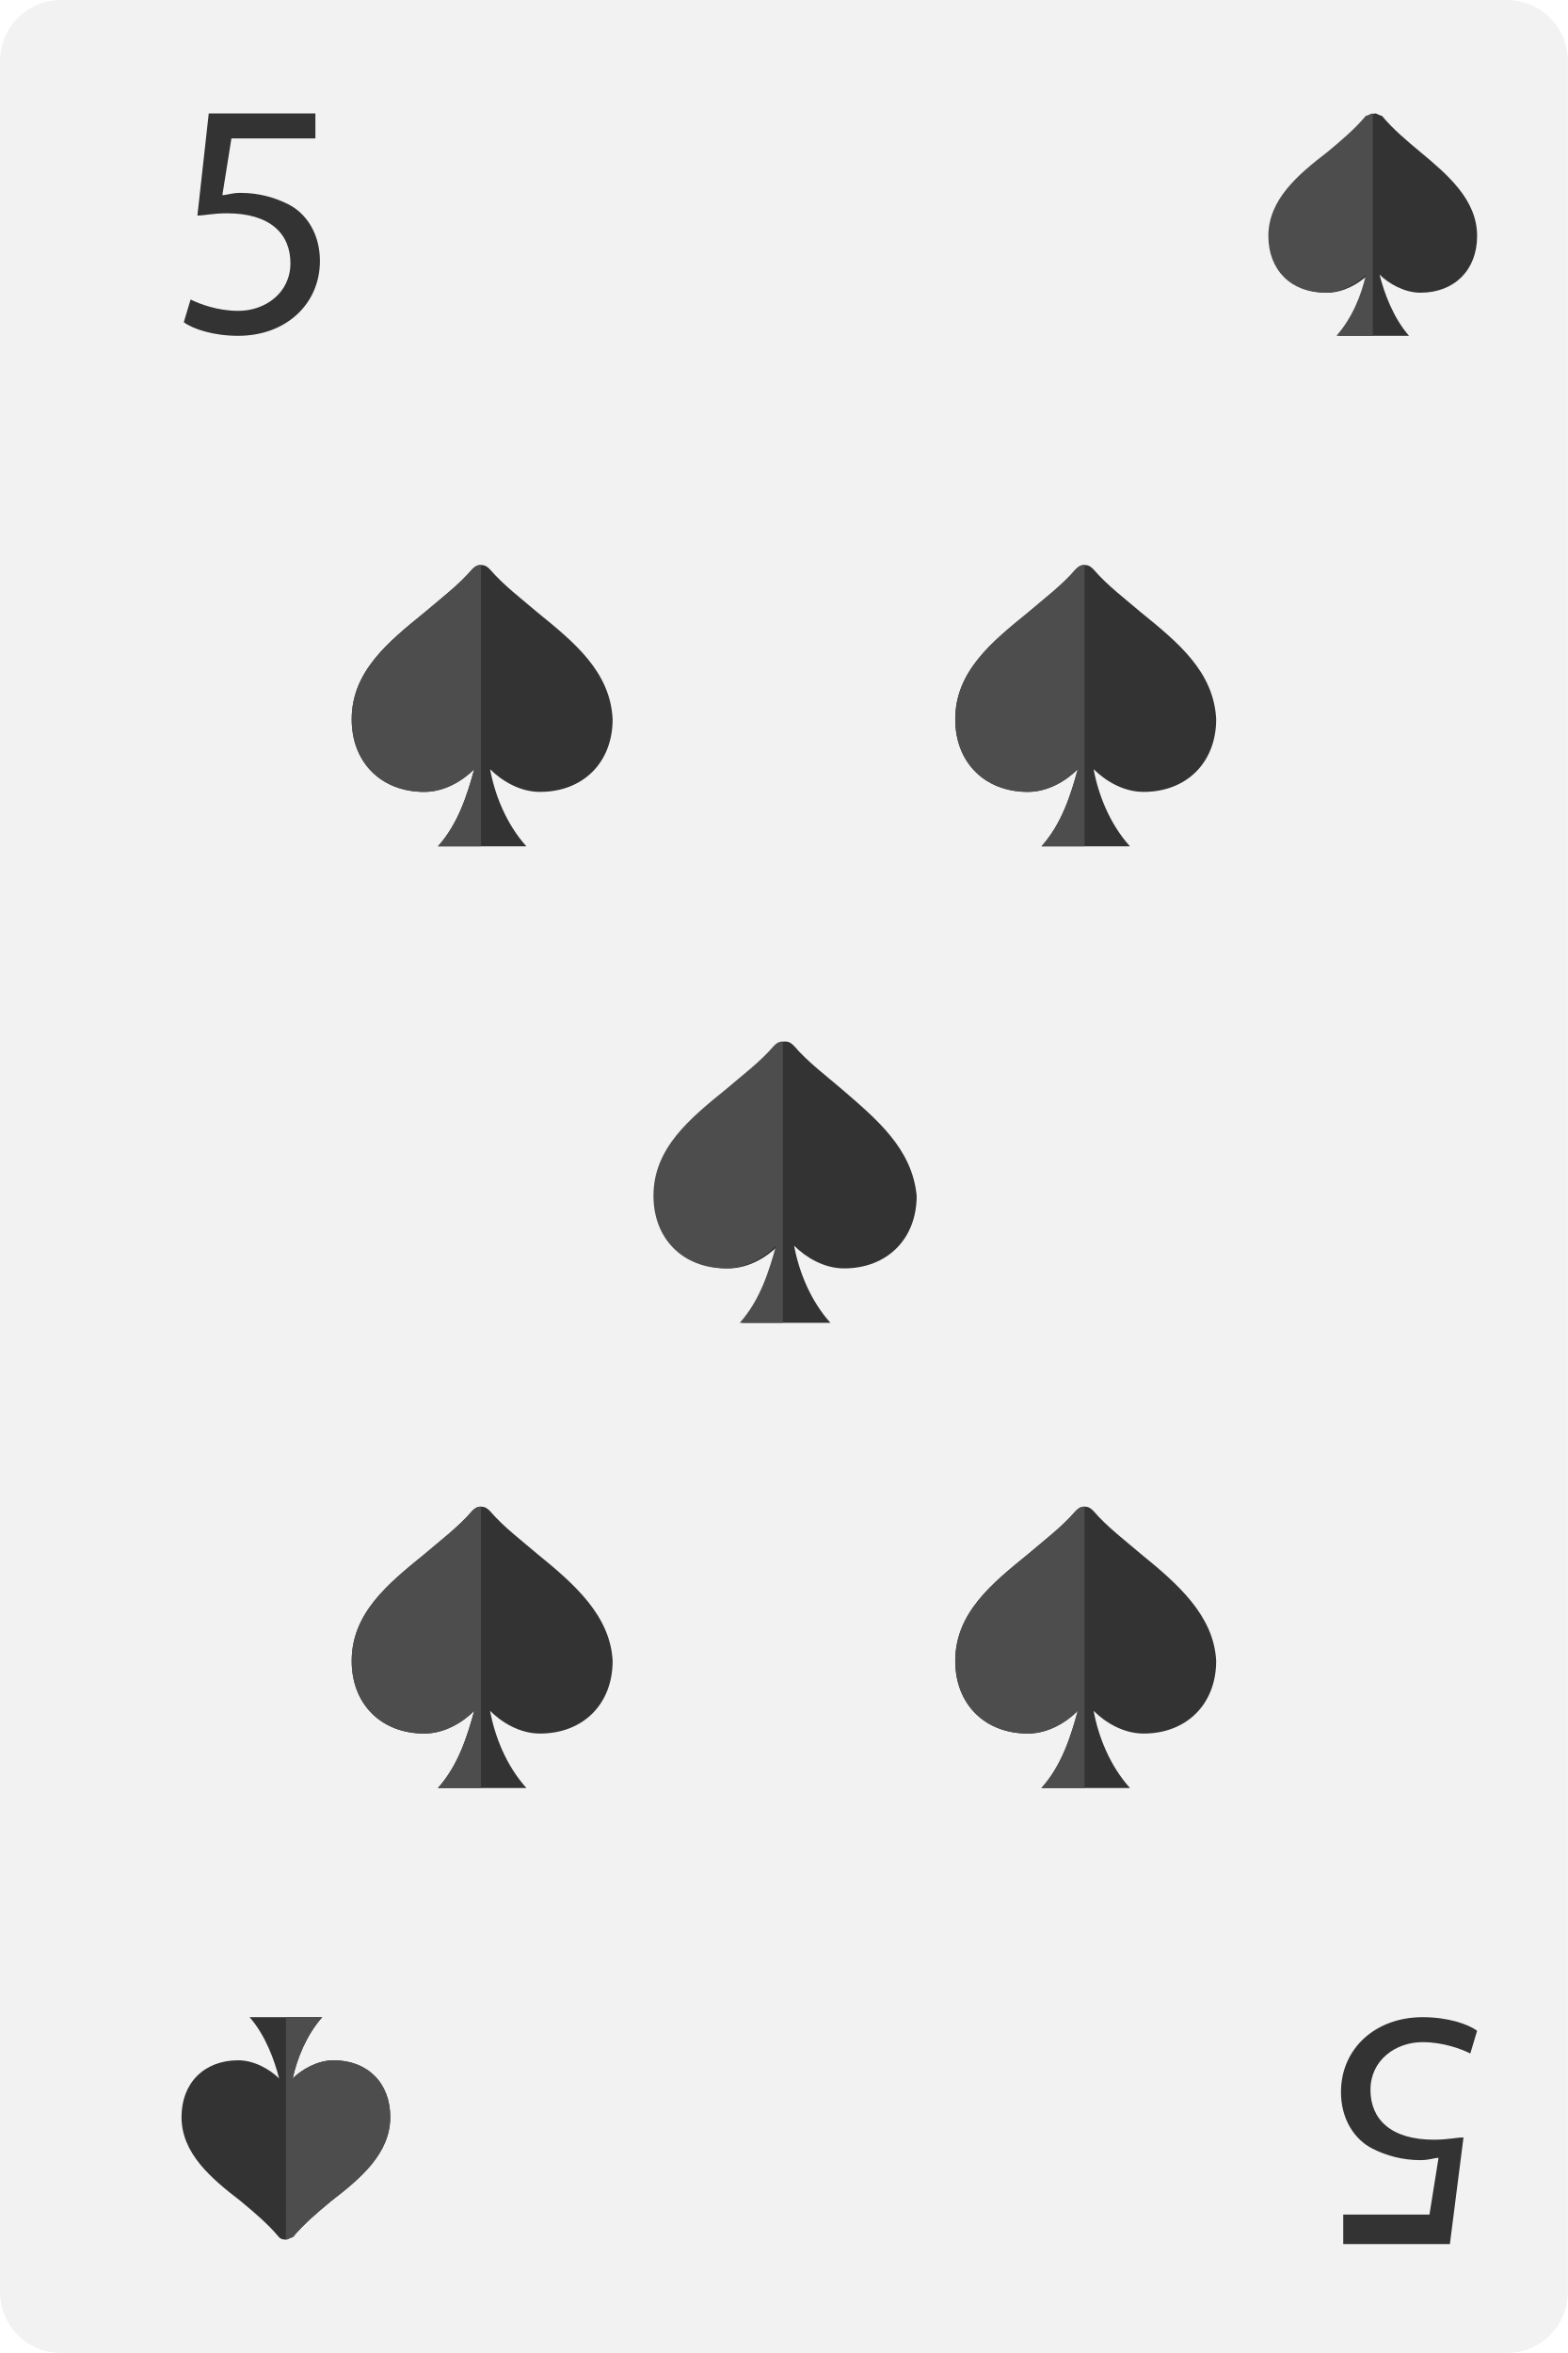
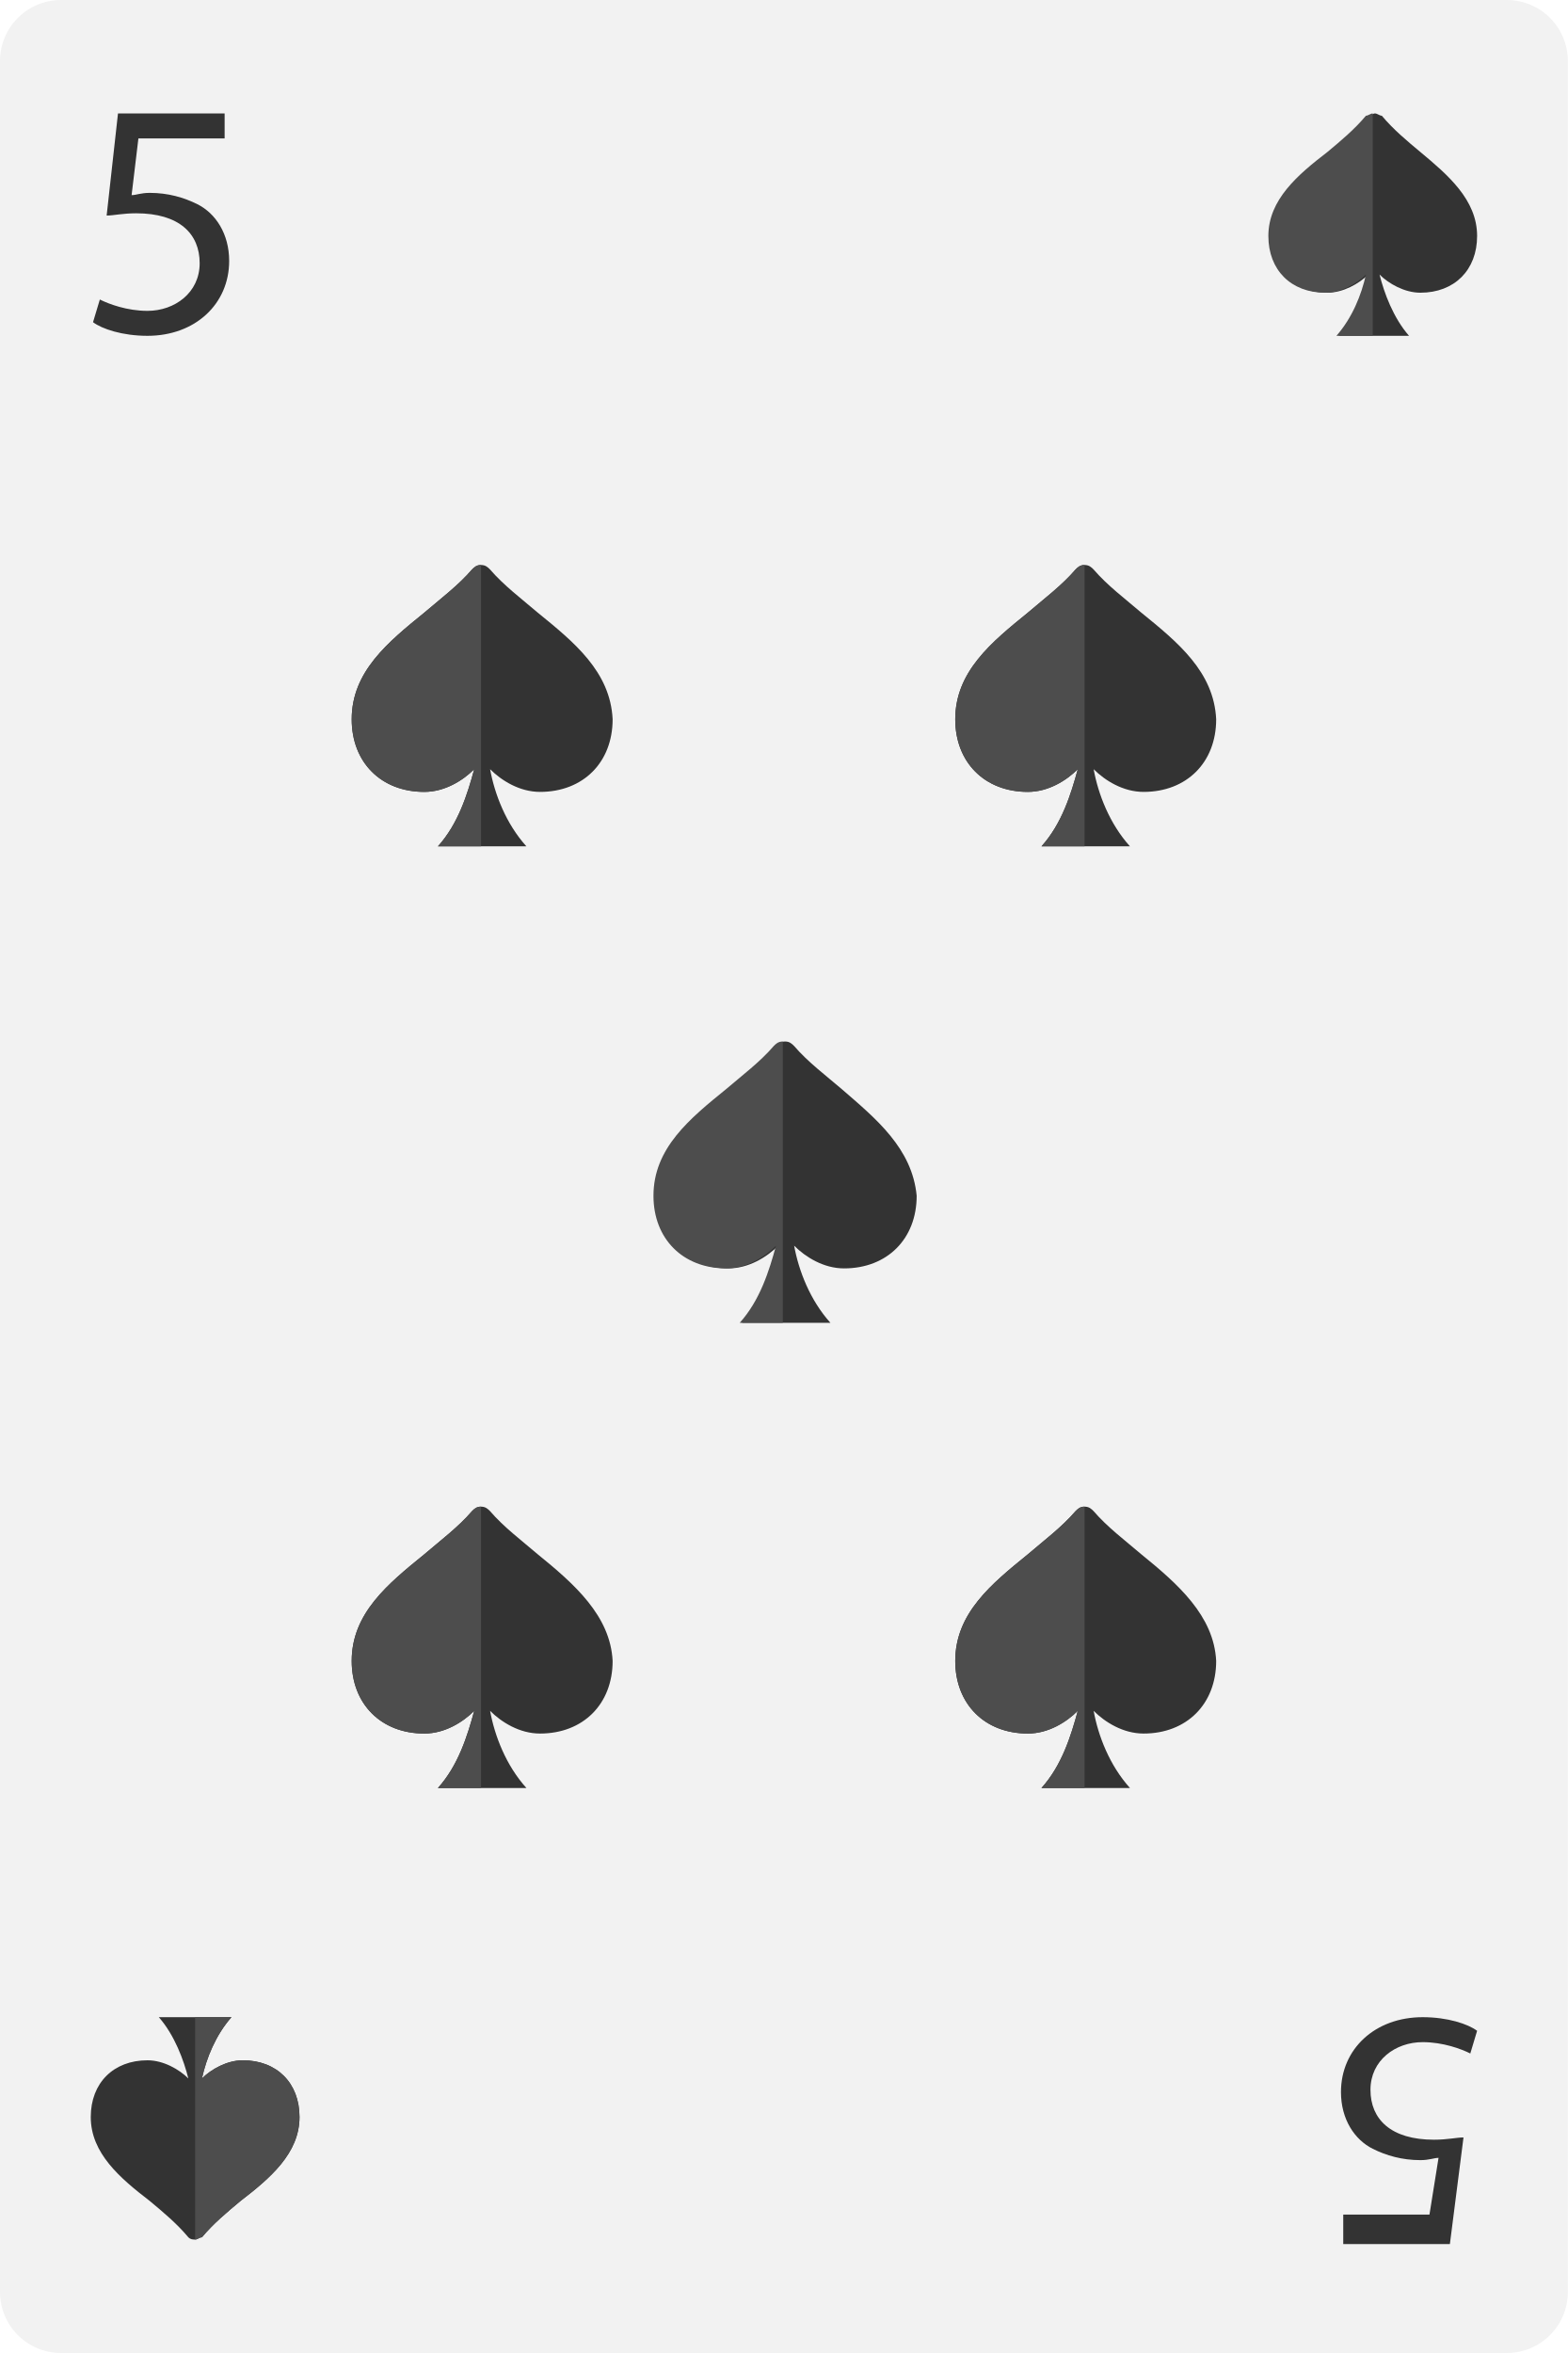
<svg xmlns="http://www.w3.org/2000/svg" version="1.1" id="Layer_1" x="0px" y="0px" viewBox="0 0 69.1 103.7" style="enable-background:new 0 0 69.1 103.7;" xml:space="preserve">
  <style type="text/css">
	.st0{fill:#F2F2F2;}
	.st1{fill:#333333;}
	.st2{fill:#4D4D4D;}
</style>
  <g>
    <path class="st0" d="M69.1,101c0,1.5-1.2,2.7-2.7,2.7H2.7c-1.5,0-2.7-1.2-2.7-2.7V2.7C0,1.2,1.2,0,2.7,0h63.7   c1.5,0,2.7,1.2,2.7,2.7V101z" />
    <g>
      <path class="st1" d="M62.6,6.7c-0.6-0.5-1.2-1-1.7-1.6C60.8,5.1,60.7,5,60.6,5h0c-0.1,0-0.2,0.1-0.3,0.1c-0.5,0.6-1.1,1.1-1.7,1.6    c-1.3,1-2.6,2.1-2.6,3.7c0,1.5,1,2.5,2.5,2.5c0.7,0,1.4-0.4,1.8-0.8c-0.2,0.9-0.6,1.9-1.3,2.7h3.1c-0.7-0.8-1.1-1.9-1.3-2.7    c0.4,0.4,1.1,0.8,1.8,0.8c1.5,0,2.5-1,2.5-2.5C65.1,8.8,63.8,7.7,62.6,6.7z" />
      <path class="st2" d="M60.5,14.9V5l0,0c-0.1,0-0.2,0.1-0.3,0.1c-0.5,0.6-1.1,1.1-1.7,1.6c-1.3,1-2.6,2.1-2.6,3.7    c0,1.5,1,2.5,2.5,2.5c0.7,0,1.4-0.4,1.8-0.8c-0.2,0.9-0.6,1.9-1.3,2.7H60.5z" />
    </g>
    <g>
-       <path class="st1" d="M13.9,6.1h-3.7L9.8,8.6c0.2,0,0.4-0.1,0.8-0.1c0.8,0,1.5,0.2,2.1,0.5c0.8,0.4,1.4,1.3,1.4,2.5    c0,1.9-1.5,3.3-3.6,3.3c-1.1,0-2-0.3-2.4-0.6l0.3-1c0.4,0.2,1.2,0.5,2.1,0.5c1.2,0,2.3-0.8,2.3-2.1c0-1.3-0.9-2.2-2.8-2.2    c-0.6,0-1,0.1-1.3,0.1L9.2,5h4.7V6.1z" />
+       <path class="st1" d="M9.9,6.1H6.1L5.8,8.6c0.2,0,0.4-0.1,0.8-0.1c0.8,0,1.5,0.2,2.1,0.5c0.8,0.4,1.4,1.3,1.4,2.5    c0,1.9-1.5,3.3-3.6,3.3c-1.1,0-2-0.3-2.4-0.6l0.3-1c0.4,0.2,1.2,0.5,2.1,0.5c1.2,0,2.3-0.8,2.3-2.1c0-1.3-0.9-2.2-2.8-2.2    c-0.6,0-1,0.1-1.3,0.1L5.2,5h4.7V6.1z" />
    </g>
    <g>
-       <path class="st1" d="M10.6,97c0.6,0.5,1.2,1,1.7,1.6c0.1,0.1,0.2,0.1,0.3,0.1h0c0.1,0,0.2-0.1,0.3-0.1c0.5-0.6,1.1-1.1,1.7-1.6    c1.3-1,2.6-2.1,2.6-3.7c0-1.5-1-2.5-2.5-2.5c-0.7,0-1.4,0.4-1.8,0.8c0.2-0.9,0.6-1.9,1.3-2.7H11c0.7,0.8,1.1,1.9,1.3,2.7    c-0.4-0.4-1.1-0.8-1.8-0.8c-1.5,0-2.5,1-2.5,2.5C8,94.9,9.3,96,10.6,97z" />
-       <path class="st2" d="M12.6,88.8v9.9l0,0c0.1,0,0.2-0.1,0.3-0.1c0.5-0.6,1.1-1.1,1.7-1.6c1.3-1,2.6-2.1,2.6-3.7    c0-1.5-1-2.5-2.5-2.5c-0.7,0-1.4,0.4-1.8,0.8c0.2-0.9,0.6-1.9,1.3-2.7H12.6z" />
+       <path class="st1" d="M6.6,97c0.6,0.5,1.2,1,1.7,1.6c0.1,0.1,0.2,0.1,0.3,0.1h0c0.1,0,0.2-0.1,0.3-0.1C9.4,98,10,97.5,10.6,97    c1.3-1,2.6-2.1,2.6-3.7c0-1.5-1-2.5-2.5-2.5c-0.7,0-1.4,0.4-1.8,0.8c0.2-0.9,0.6-1.9,1.3-2.7H7c0.7,0.8,1.1,1.9,1.3,2.7    c-0.4-0.4-1.1-0.8-1.8-0.8c-1.5,0-2.5,1-2.5,2.5C4,94.9,5.3,96,6.6,97z" />
+       <path class="st2" d="M8.6,88.8v9.9l0,0c0.1,0,0.2-0.1,0.3-0.1C9.4,98,10,97.5,10.6,97c1.3-1,2.6-2.1,2.6-3.7c0-1.5-1-2.5-2.5-2.5    c-0.7,0-1.4,0.4-1.8,0.8c0.2-0.9,0.6-1.9,1.3-2.7H8.6z" />
    </g>
    <g>
      <path class="st1" d="M59.3,97.6H63l0.4-2.5c-0.2,0-0.4,0.1-0.8,0.1c-0.8,0-1.5-0.2-2.1-0.5c-0.8-0.4-1.4-1.3-1.4-2.5    c0-1.9,1.5-3.3,3.6-3.3c1.1,0,2,0.3,2.4,0.6l-0.3,1c-0.4-0.2-1.2-0.5-2.1-0.5c-1.2,0-2.3,0.8-2.3,2.1c0,1.3,0.9,2.2,2.8,2.2    c0.6,0,1-0.1,1.3-0.1l-0.6,4.7h-4.7V97.6z" />
    </g>
    <g>
      <g>
        <g>
          <path class="st1" d="M23.7,27c-0.7-0.6-1.5-1.2-2.1-1.9c-0.1-0.1-0.2-0.2-0.4-0.2h0c-0.2,0-0.3,0.1-0.4,0.2      c-0.6,0.7-1.4,1.3-2.1,1.9c-1.6,1.3-3.2,2.6-3.2,4.7c0,1.9,1.3,3.2,3.2,3.2c0.9,0,1.7-0.5,2.2-1c-0.3,1.1-0.7,2.4-1.6,3.4h3.9      c-0.9-1-1.4-2.3-1.6-3.4c0.5,0.5,1.3,1,2.2,1c1.9,0,3.2-1.3,3.2-3.2C26.9,29.6,25.3,28.3,23.7,27z" />
          <path class="st2" d="M21.2,37.3V24.9h0c-0.2,0-0.3,0.1-0.4,0.2c-0.6,0.7-1.4,1.3-2.1,1.9c-1.6,1.3-3.2,2.6-3.2,4.7      c0,1.9,1.3,3.2,3.2,3.2c0.9,0,1.7-0.5,2.2-1c-0.3,1.1-0.7,2.4-1.6,3.4H21.2z" />
        </g>
        <g>
          <path class="st1" d="M50.3,27c-0.7-0.6-1.5-1.2-2.1-1.9c-0.1-0.1-0.2-0.2-0.4-0.2h0c-0.2,0-0.3,0.1-0.4,0.2      c-0.6,0.7-1.4,1.3-2.1,1.9c-1.6,1.3-3.2,2.6-3.2,4.7c0,1.9,1.3,3.2,3.2,3.2c0.9,0,1.7-0.5,2.2-1c-0.3,1.1-0.7,2.4-1.6,3.4h3.9      c-0.9-1-1.4-2.3-1.6-3.4c0.5,0.5,1.3,1,2.2,1c1.9,0,3.2-1.3,3.2-3.2C53.5,29.6,51.9,28.3,50.3,27z" />
          <path class="st2" d="M47.8,37.3V24.9l0,0c-0.2,0-0.3,0.1-0.4,0.2c-0.6,0.7-1.4,1.3-2.1,1.9c-1.6,1.3-3.2,2.6-3.2,4.7      c0,1.9,1.3,3.2,3.2,3.2c0.9,0,1.7-0.5,2.2-1c-0.3,1.1-0.7,2.4-1.6,3.4H47.8z" />
        </g>
        <g>
          <path class="st1" d="M23.7,68.5c-0.7-0.6-1.5-1.2-2.1-1.9c-0.1-0.1-0.2-0.2-0.4-0.2h0c-0.2,0-0.3,0.1-0.4,0.2      c-0.6,0.7-1.4,1.3-2.1,1.9c-1.6,1.3-3.2,2.6-3.2,4.7c0,1.9,1.3,3.2,3.2,3.2c0.9,0,1.7-0.5,2.2-1c-0.3,1.1-0.7,2.4-1.6,3.4h3.9      c-0.9-1-1.4-2.3-1.6-3.4c0.5,0.5,1.3,1,2.2,1c1.9,0,3.2-1.3,3.2-3.2C26.9,71.2,25.3,69.8,23.7,68.5z" />
          <path class="st2" d="M21.2,78.8V66.4h0c-0.2,0-0.3,0.1-0.4,0.2c-0.6,0.7-1.4,1.3-2.1,1.9c-1.6,1.3-3.2,2.6-3.2,4.7      c0,1.9,1.3,3.2,3.2,3.2c0.9,0,1.7-0.5,2.2-1c-0.3,1.1-0.7,2.4-1.6,3.4H21.2z" />
        </g>
        <g>
          <path class="st1" d="M50.3,68.5c-0.7-0.6-1.5-1.2-2.1-1.9c-0.1-0.1-0.2-0.2-0.4-0.2h0c-0.2,0-0.3,0.1-0.4,0.2      c-0.6,0.7-1.4,1.3-2.1,1.9c-1.6,1.3-3.2,2.6-3.2,4.7c0,1.9,1.3,3.2,3.2,3.2c0.9,0,1.7-0.5,2.2-1c-0.3,1.1-0.7,2.4-1.6,3.4h3.9      c-0.9-1-1.4-2.3-1.6-3.4c0.5,0.5,1.3,1,2.2,1c1.9,0,3.2-1.3,3.2-3.2C53.5,71.2,51.9,69.8,50.3,68.5z" />
          <path class="st2" d="M47.8,78.8V66.4l0,0c-0.2,0-0.3,0.1-0.4,0.2c-0.6,0.7-1.4,1.3-2.1,1.9c-1.6,1.3-3.2,2.6-3.2,4.7      c0,1.9,1.3,3.2,3.2,3.2c0.9,0,1.7-0.5,2.2-1c-0.3,1.1-0.7,2.4-1.6,3.4H47.8z" />
        </g>
        <path class="st1" d="M37.1,48c-0.7-0.6-1.5-1.2-2.1-1.9c-0.1-0.1-0.2-0.2-0.4-0.2h0c-0.2,0-0.3,0.1-0.4,0.2     c-0.6,0.7-1.4,1.3-2.1,1.9c-1.6,1.3-3.2,2.6-3.2,4.7c0,1.9,1.3,3.2,3.2,3.2c0.9,0,1.7-0.5,2.2-1c-0.3,1.1-0.7,2.4-1.6,3.4h3.9     c-0.9-1-1.4-2.3-1.6-3.4c0.5,0.5,1.3,1,2.2,1c1.9,0,3.2-1.3,3.2-3.2C40.2,50.6,38.6,49.3,37.1,48z" />
      </g>
      <path class="st2" d="M34.5,58.2V45.9h0c-0.2,0-0.3,0.1-0.4,0.2c-0.6,0.7-1.4,1.3-2.1,1.9c-1.6,1.3-3.2,2.6-3.2,4.7    c0,1.9,1.3,3.2,3.2,3.2c0.9,0,1.7-0.5,2.2-1c-0.3,1.1-0.7,2.4-1.6,3.4H34.5z" />
    </g>
  </g>
</svg>
